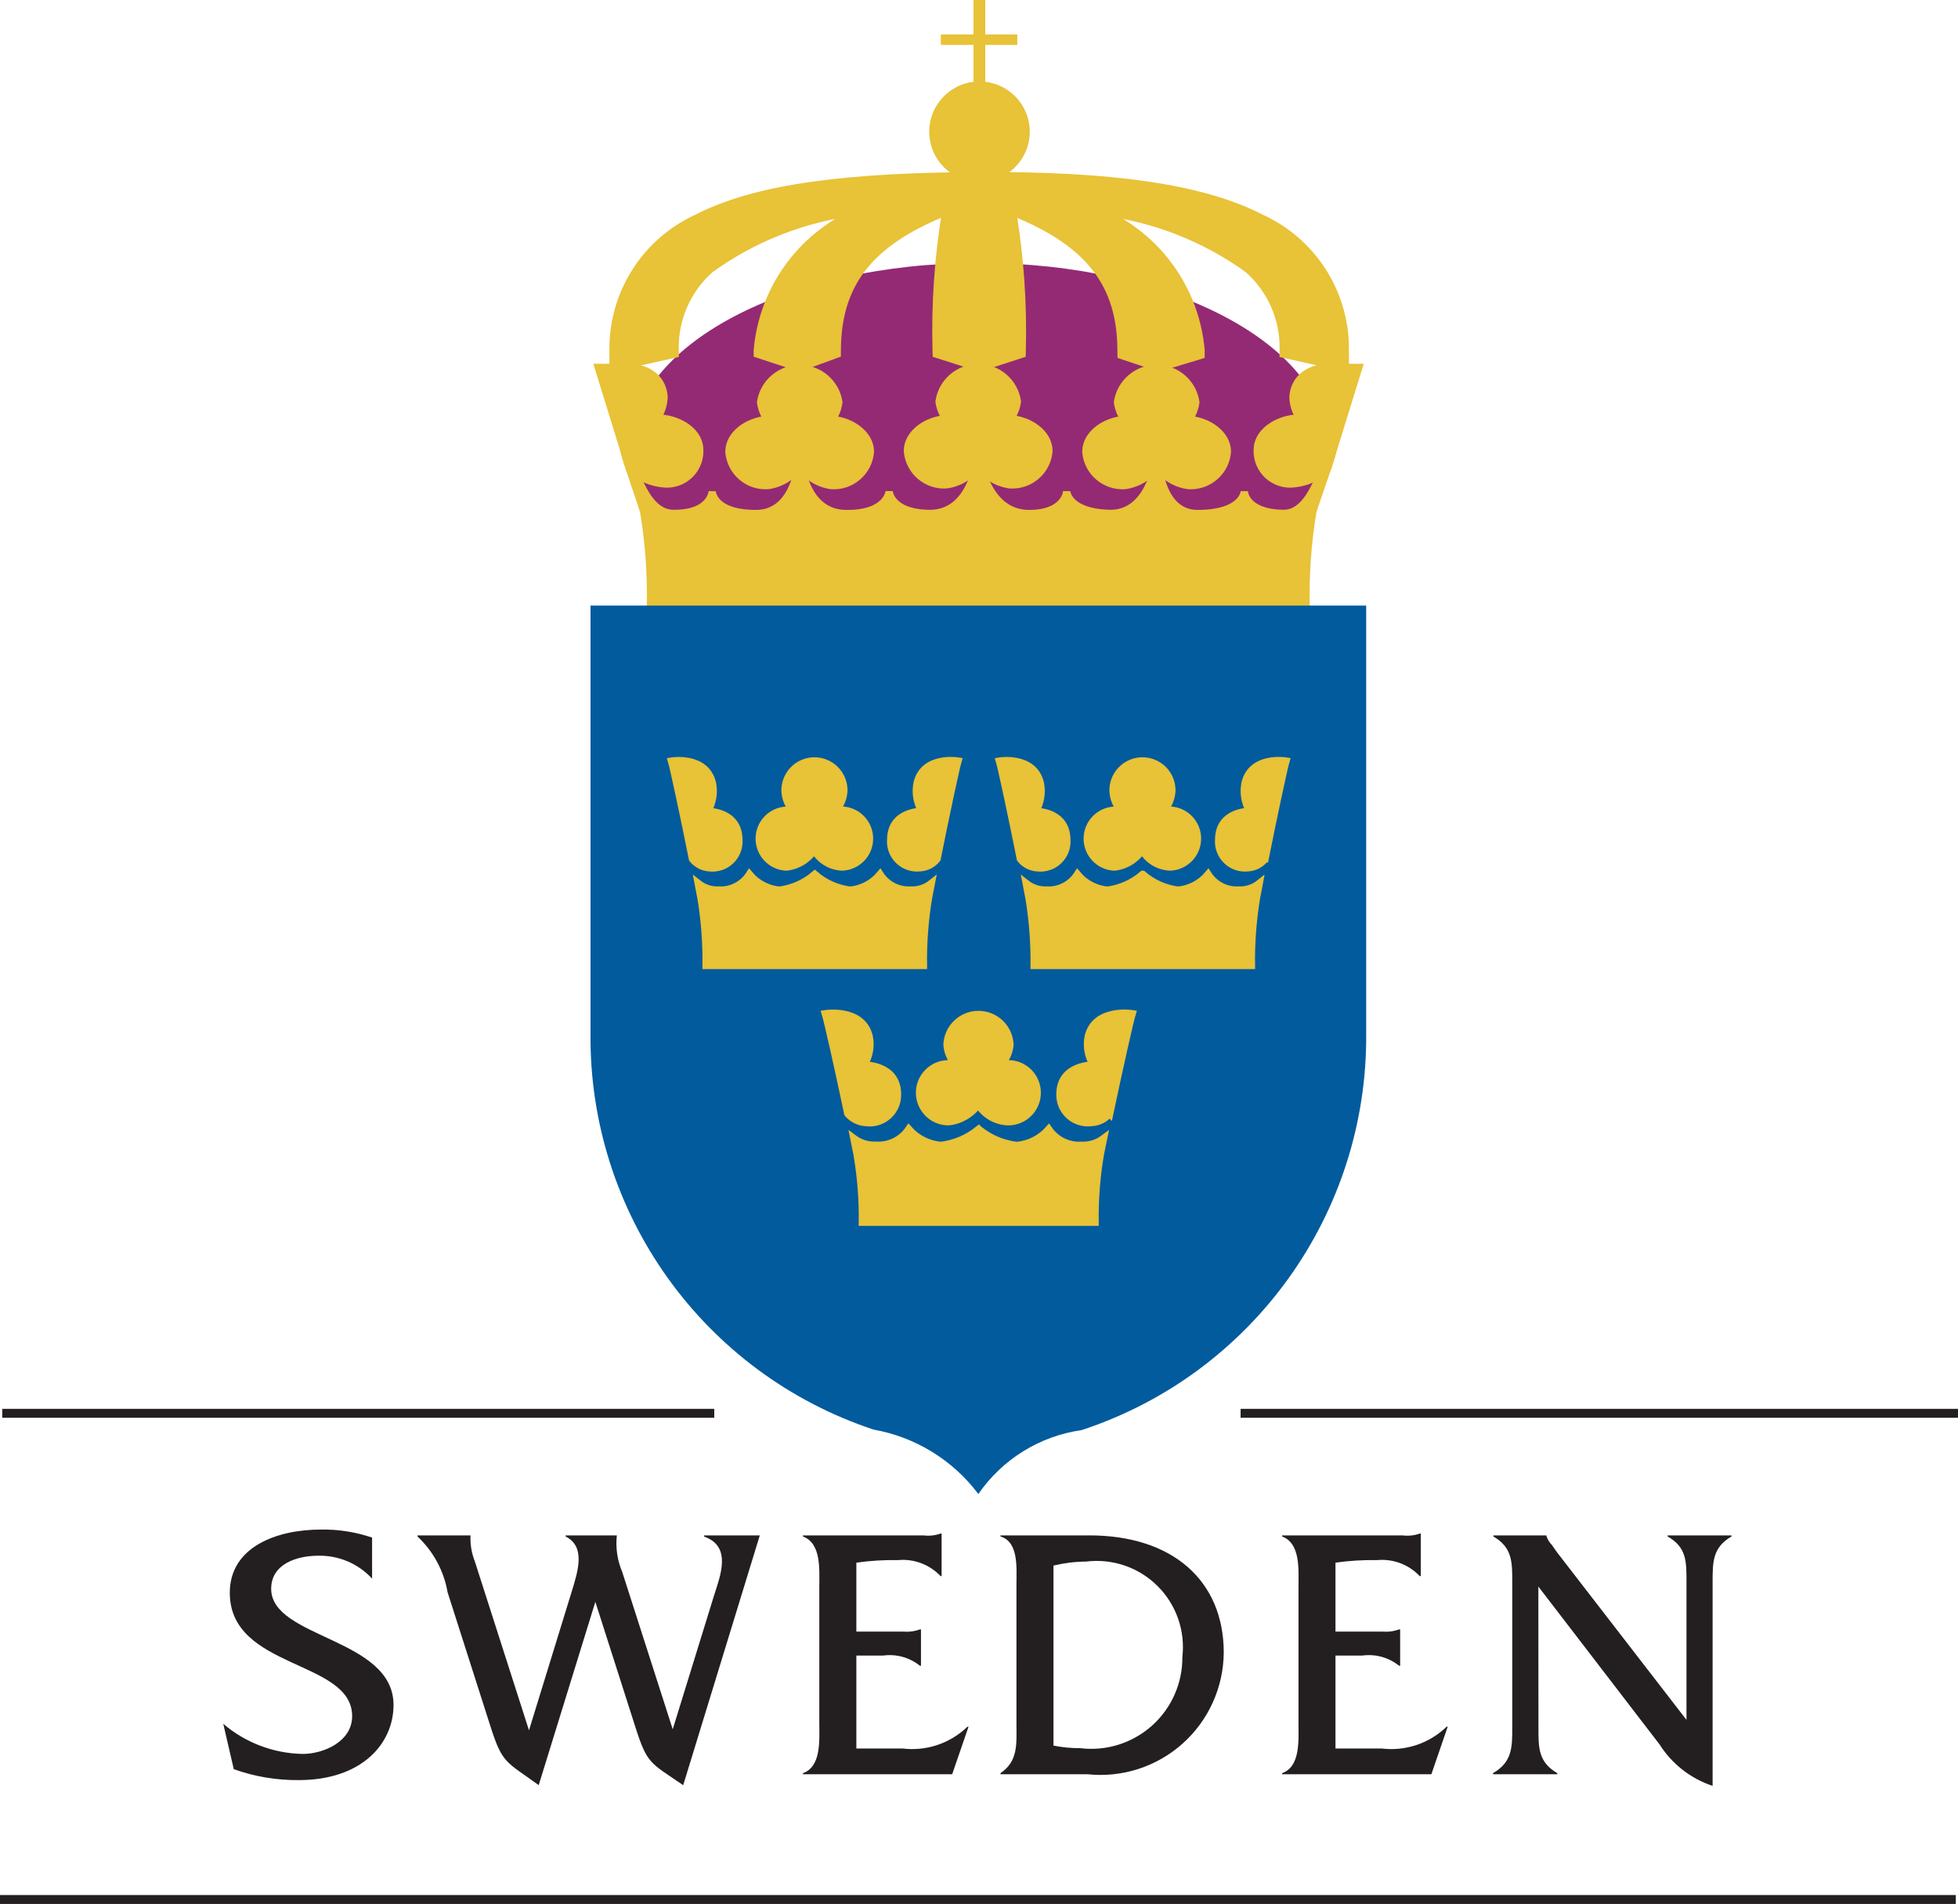
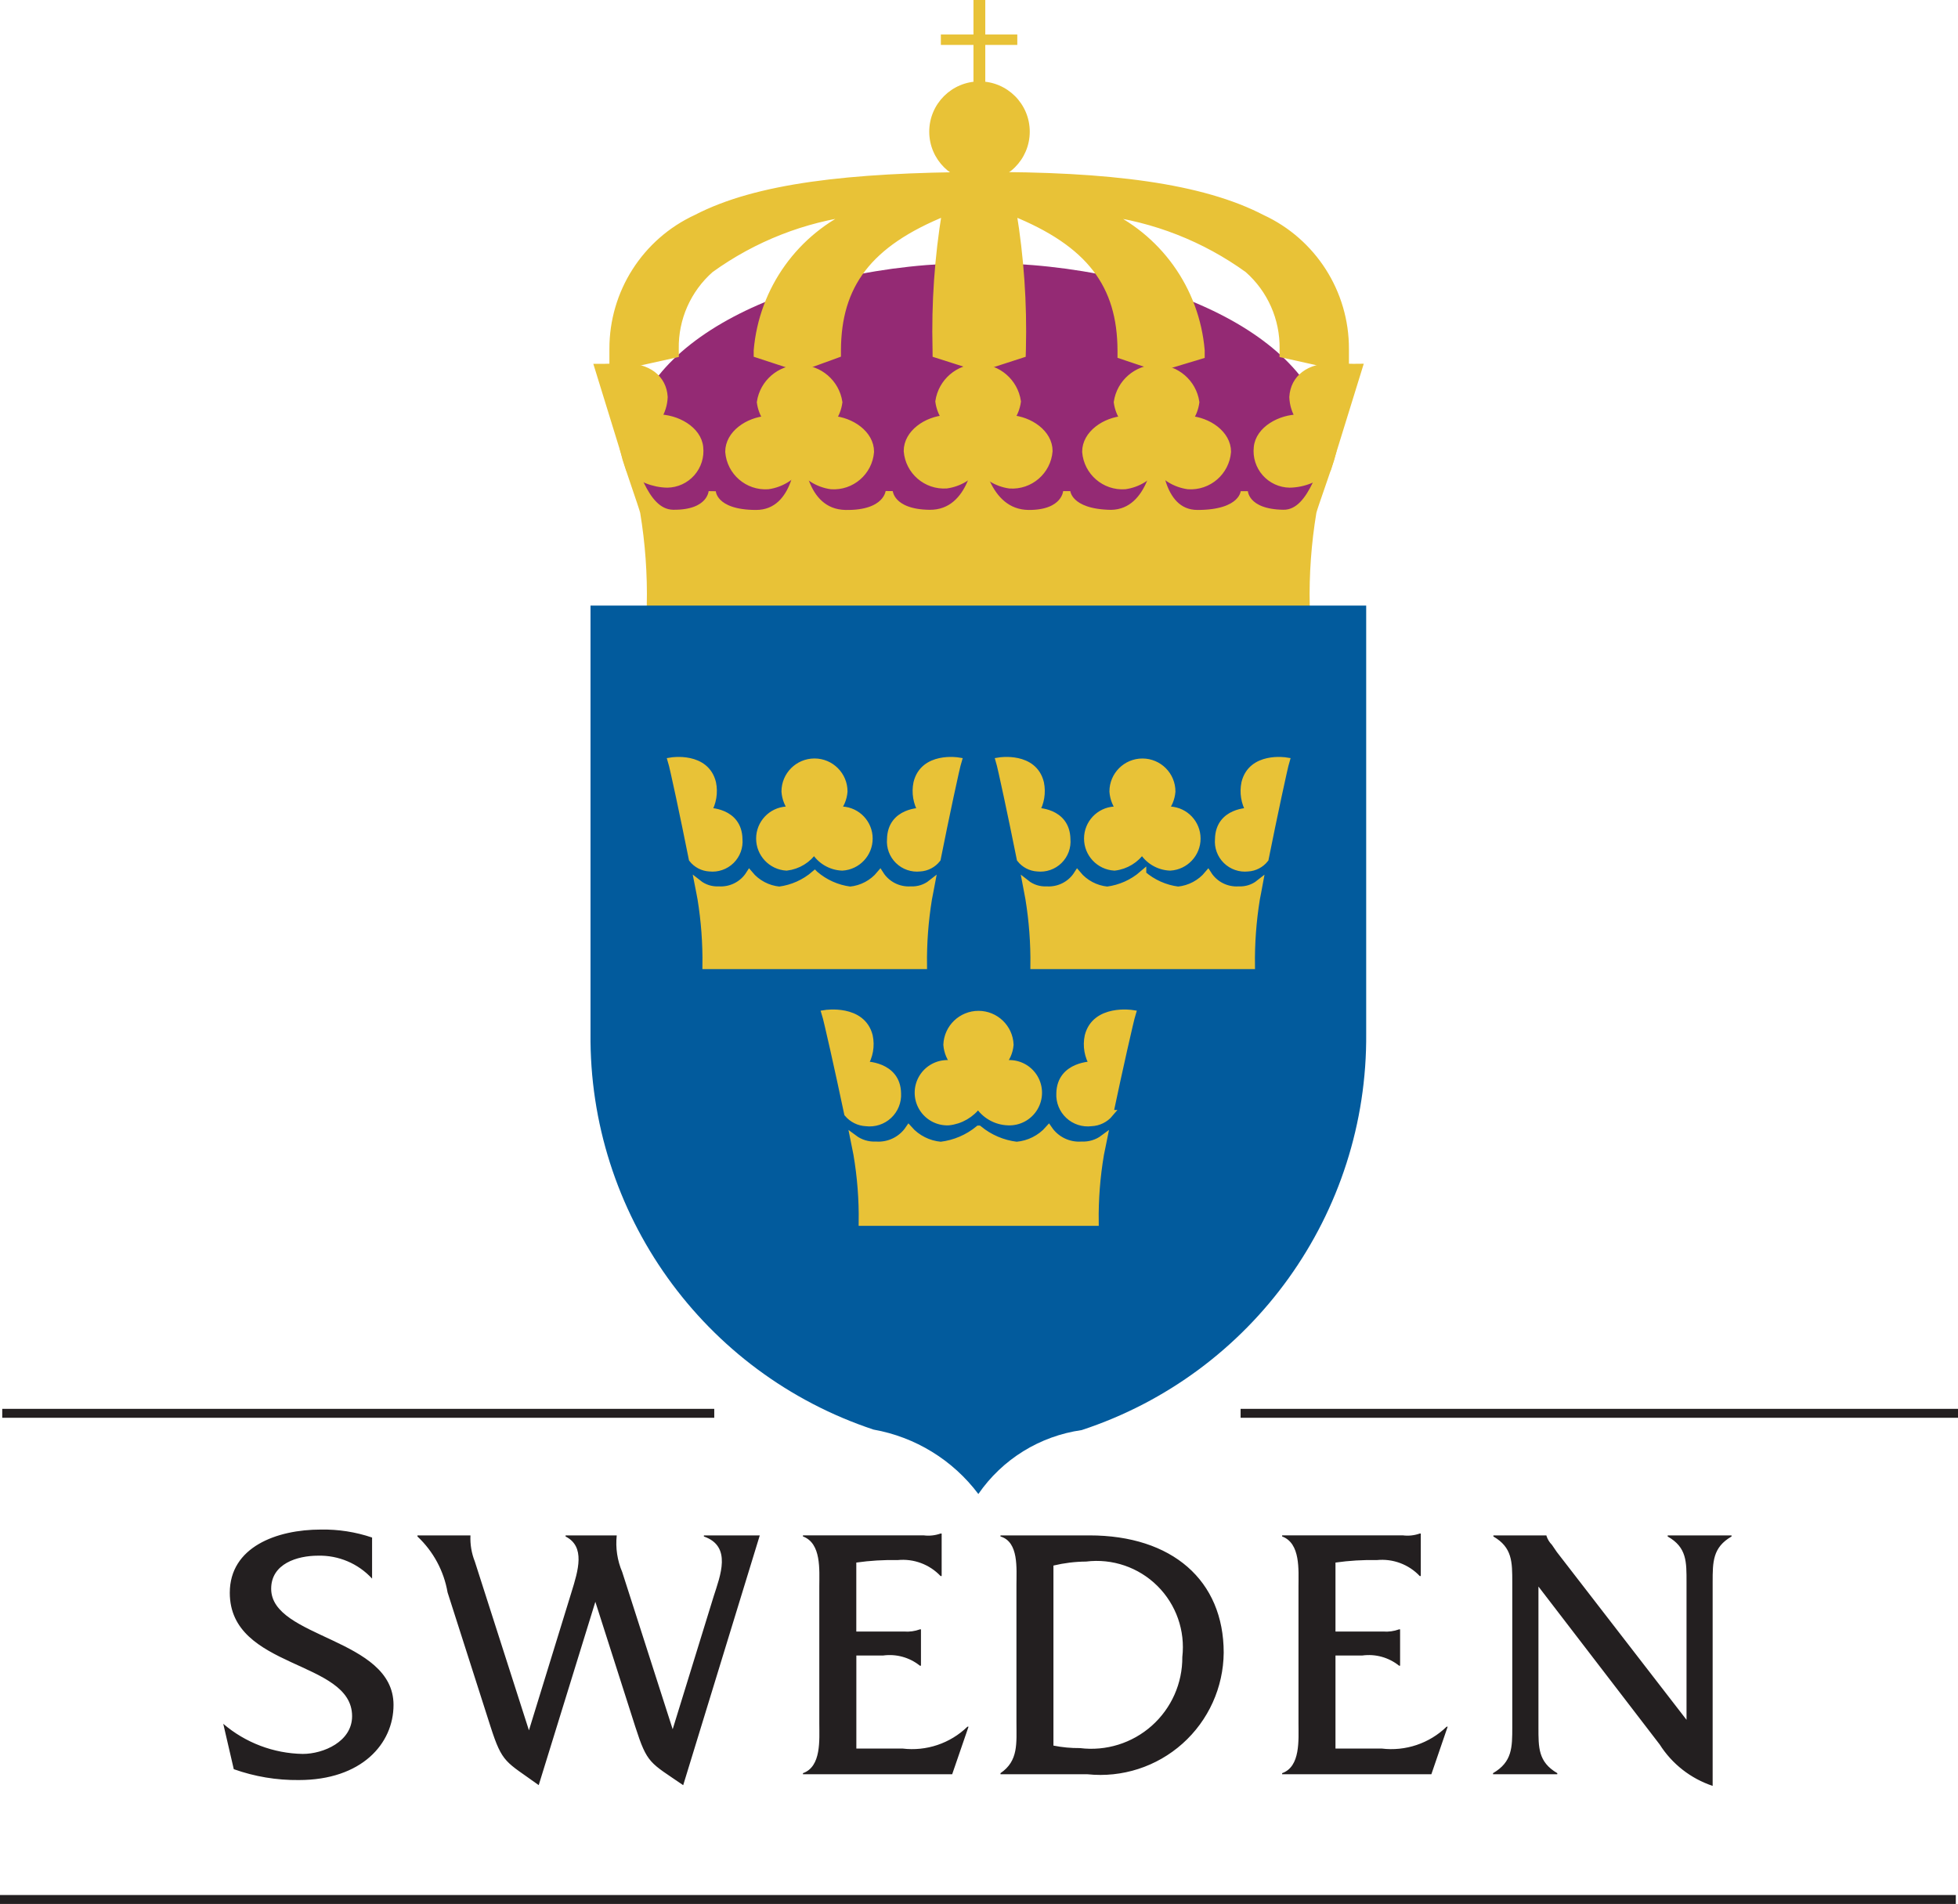
<svg xmlns="http://www.w3.org/2000/svg" viewBox="0 0 39.272 38.187">
  <defs>
-     <style>.cls-1{fill:#942a74;}.cls-2,.cls-3{fill:#e8c237;}.cls-2{stroke:#e8c237;stroke-width:0.144px;}.cls-4{fill:#025b9d;}.cls-5{fill:#231f20;}</style>
+     <style>.cls-2,.cls-3{fill:#e8c237}.cls-2{stroke:#e8c237;stroke-width:.144px}.cls-5{fill:#231f20}</style>
  </defs>
  <g id="Layer_2" data-name="Layer 2">
    <g id="Layer_1-2" data-name="Layer 1">
-       <path class="cls-1" d="M19.641,11.815c3.855,0,6.979-.802,6.979-2.843S23.496,5.274,19.641,5.274,12.662,6.929,12.662,8.971,15.787,11.815,19.641,11.815Z" />
-       <path class="cls-2" d="M25.741,10.296c-.772-.011-.784-.442-.784-.442s-.018.445-.938.445c-.804,0-.801-1.206-.801-1.206s-.097,1.188-.931,1.204c-.871-.012-.892-.443-.892-.443s-.026.448-.761.445c-.89-.004-1.013-1.206-1.013-1.206s-.088,1.214-.979,1.204c-.784-.009-.808-.443-.808-.443s-.037.459-.875.445c-.89-.015-.918-1.206-.918-1.206s-.022,1.208-.881,1.206c-.868-.002-.875-.445-.875-.445s-.022.451-.783.442c-.626-.008-.778-1.117-.973-1.188.032.136.362,1.068.382,1.164a10.131,10.131,0,0,1,.134,1.87H26.197a10.163,10.163,0,0,1,.134-1.87c.02-.096.35-1.009.382-1.144C26.525,9.142,26.366,10.304,25.741,10.296Z" />
-       <polygon class="cls-3" points="19.762 1.648 19.762 0.901 20.404 0.901 20.404 0.692 19.762 0.692 19.762 0 19.525 0 19.525 0.692 18.871 0.692 18.871 0.901 19.525 0.901 19.525 1.648 19.762 1.648" />
-       <path class="cls-3" d="M18.638,2.642a1.008,1.008,0,1,1,1.008,1.008A1.008,1.008,0,0,1,18.638,2.642Z" />
-       <path class="cls-4" d="M27.402,12.146H11.844V20.725a8.288,8.288,0,0,0,5.677,7.948,3.365,3.365,0,0,1,2.102,1.292,3.034,3.034,0,0,1,2.072-1.282A8.301,8.301,0,0,0,27.402,20.725Z" />
-       <path class="cls-2" d="M16.331,17.051a.678.678,0,0,0,.562.34.572.572,0,0,0,0-1.143.639.639,0,0,0-.134.017.657.657,0,0,0,.167-.389.591.591,0,1,0-1.181,0,.668.668,0,0,0,.159.388.496.496,0,0,0-.129-.015.572.572,0,0,0,0,1.143A.775.775,0,0,0,16.331,17.051Zm-2.099.356a.532.532,0,0,0,.588-.576c-.01-.569-.625-.558-.625-.558a.801.801,0,0,0,.095-.569c-.135-.554-.822-.44-.822-.44.037.122.251,1.116.42,1.965A.472.472,0,0,0,14.232,17.407Zm2.11.129a1.346,1.346,0,0,0,.71.317.891.891,0,0,0,.6-.317.681.681,0,0,0,.616.314.62.62,0,0,0,.414-.134c-.024.126-.047.223-.061.312a7.733,7.733,0,0,0-.099,1.337H14.161a7.698,7.698,0,0,0-.099-1.337c-.015-.089-.038-.186-.061-.312a.62.62,0,0,0,.414.134.681.681,0,0,0,.616-.314.891.891,0,0,0,.6.317A1.348,1.348,0,0,0,16.342,17.536Zm2.454-.308c.169-.849.383-1.843.42-1.965,0,0-.688-.114-.822.44a.801.801,0,0,0,.095.569s-.615-.011-.625.558a.532.532,0,0,0,.588.576A.473.473,0,0,0,18.796,17.228Z" />
-       <path class="cls-2" d="M22.909,17.051a.676.676,0,0,0,.562.34.572.572,0,0,0,0-1.143.639.639,0,0,0-.133.017.659.659,0,0,0,.167-.389.591.591,0,1,0-1.181,0,.667.667,0,0,0,.159.388.497.497,0,0,0-.129-.015.572.572,0,0,0,0,1.143A.774.774,0,0,0,22.909,17.051Zm-2.099.356a.532.532,0,0,0,.588-.576c-.01-.569-.625-.558-.625-.558a.802.802,0,0,0,.094-.569c-.135-.554-.822-.44-.822-.44.037.122.251,1.116.42,1.965A.472.472,0,0,0,20.81,17.407Zm2.11.129a1.346,1.346,0,0,0,.71.317.892.892,0,0,0,.601-.317.679.679,0,0,0,.615.314.619.619,0,0,0,.414-.134c-.022.126-.047.223-.061.312a7.758,7.758,0,0,0-.098,1.337h-4.36a7.772,7.772,0,0,0-.1-1.337c-.015-.089-.038-.186-.061-.312a.621.621,0,0,0,.414.134.682.682,0,0,0,.616-.314.891.891,0,0,0,.6.317A1.349,1.349,0,0,0,22.919,17.536Zm2.454-.308c.169-.849.383-1.843.42-1.965,0,0-.688-.114-.822.44a.802.802,0,0,0,.094.569s-.614-.011-.624.558a.531.531,0,0,0,.588.576A.473.473,0,0,0,25.373,17.228Z" />
-       <path class="cls-2" d="M19.62,22.153a.733.733,0,0,0,.602.347.583.583,0,1,0,0-1.166.71.71,0,0,0-.143.017.655.655,0,0,0,.179-.397.633.633,0,0,0-1.265,0,.663.663,0,0,0,.17.396.528.528,0,0,0-.138-.016.583.583,0,1,0,0,1.166A.837.837,0,0,0,19.62,22.153Zm-2.248.364a.56.56,0,0,0,.63-.587c-.011-.581-.67-.57-.67-.57a.783.783,0,0,0,.101-.58c-.144-.565-.88-.449-.88-.449.04.125.269,1.139.45,2.005A.512.512,0,0,0,17.371,22.516Zm2.259.132a1.475,1.475,0,0,0,.761.324.965.965,0,0,0,.642-.324.736.736,0,0,0,.66.32.688.688,0,0,0,.443-.136c-.026.128-.05.228-.066.318a7.542,7.542,0,0,0-.106,1.364H17.296A7.499,7.499,0,0,0,17.189,23.15c-.016-.09-.04-.19-.065-.318a.688.688,0,0,0,.443.136.735.735,0,0,0,.66-.32.966.966,0,0,0,.643.324A1.473,1.473,0,0,0,19.63,22.648Zm2.628-.314c.182-.866.411-1.88.45-2.005,0,0-.736-.116-.881.449a.784.784,0,0,0,.101.58s-.658-.01-.67.57a.56.56,0,0,0,.63.587A.51.51,0,0,0,22.258,22.334Z" />
-       <path class="cls-2" d="M24.619,9.061a.739.739,0,0,1-.787.679.933.933,0,0,1-.634-.386.934.934,0,0,1-.634.386.739.739,0,0,1-.786-.679c0-.357.386-.621.768-.648a.799.799,0,0,1-.133-.346.795.795,0,0,1,1.573,0,.799.799,0,0,1-.134.346C24.232,8.44,24.619,8.704,24.619,9.061Z" />
-       <path class="cls-2" d="M17.459,9.061a.739.739,0,0,1-.786.679.933.933,0,0,1-.634-.386.934.934,0,0,1-.634.386.738.738,0,0,1-.786-.679c0-.357.386-.621.768-.648a.795.795,0,0,1-.133-.346.795.795,0,0,1,1.572,0,.795.795,0,0,1-.133.346C17.073,8.44,17.459,8.704,17.459,9.061Z" />
-       <path class="cls-2" d="M21.04,9.046a.739.739,0,0,1-.787.679.932.932,0,0,1-.634-.386.934.934,0,0,1-.634.386.739.739,0,0,1-.786-.679c0-.357.386-.621.768-.648a.794.794,0,0,1-.133-.346.795.795,0,0,1,1.573,0,.792.792,0,0,1-.134.346C20.653,8.425,21.04,8.689,21.04,9.046Z" />
-       <path class="cls-2" d="M11.998,7.369c.157.003.273-.007.508-.011.489-.01.793.231.814.606a.83.83,0,0,1-.133.42c.383-.003.813.234.846.591a.662.662,0,0,1-.648.734,1.144,1.144,0,0,1-.759-.308Z" />
-       <path class="cls-2" d="M26.626,9.401a1.143,1.143,0,0,1-.759.308.662.662,0,0,1-.648-.734c.033-.356.464-.594.846-.591a.825.825,0,0,1-.133-.42c.022-.374.325-.615.814-.606.235.005.35.014.509.011Z" />
-       <path class="cls-2" d="M19.64,3.522c2.607-.012,4.463.228,5.671.856A2.88,2.88,0,0,1,26.984,6.997v.383L25.736,7.103l.001-.106a2.082,2.082,0,0,0-.706-1.595,6.324,6.324,0,0,0-2.937-1.152,3.341,3.341,0,0,1,1.997,2.781l-.001.095-.844.255-.761-.255-.001-.095c-.004-1.314-.617-2.151-2.171-2.776A14.606,14.606,0,0,1,20.504,7l-.002.103-.854.278-.87-.278L18.775,7a14.63,14.63,0,0,1,.19-2.746c-1.554.624-2.167,1.462-2.171,2.776l-0.0.072-.76.278-.845-.278-.001-.072a3.342,3.342,0,0,1,1.997-2.781,6.329,6.329,0,0,0-2.937,1.152,2.081,2.081,0,0,0-.706,1.595l.001.106-1.248.278 0-.383a2.88,2.88,0,0,1,1.672-2.62C15.176,3.749,17.033,3.534,19.64,3.522Z" />
-       <rect class="cls-5" x="0.045" y="28.257" width="14.281" height="0.179" />
-       <rect class="cls-5" x="24.883" y="28.257" width="14.389" height="0.179" />
-       <rect class="cls-5" y="38.008" width="39.228" height="0.179" />
-       <path class="cls-5" d="M7.463,31.662a1.425,1.425,0,0,0-1.085-.459c-.415,0-.939.16-.939.663,0,.998,2.454.983,2.454,2.33,0,.779-.641,1.507-1.9,1.507A3.767,3.767,0,0,1,4.689,35.484l-.211-.91a2.521,2.521,0,0,0,1.595.604c.415,0,.99-.247.99-.757,0-1.135-2.454-.932-2.454-2.475,0-.918.939-1.268,1.827-1.268a3.032,3.032,0,0,1,1.027.161Z" />
-       <path class="cls-5" d="M10.805,35.804c-.663-.48-.728-.429-.968-1.179l-.859-2.687a2.003,2.003,0,0,0-.604-1.121v-.022h1.063a1.261,1.261,0,0,0,.088.525l1.085,3.385.852-2.767c.138-.444.284-.918-.117-1.121v-.022h1.027a1.474,1.474,0,0,0,.109.736l1.012,3.153.823-2.665c.131-.414.372-1.004-.196-1.201v-.022H15.239l-1.536,5.009c-.67-.459-.721-.422-.961-1.172l-.801-2.505Z" />
-       <path class="cls-5" d="M17.176,35.069h.925a1.592,1.592,0,0,0,1.303-.437h.022l-.328.954H16.105v-.022c.372-.131.328-.67.328-.997V31.821c0-.335.044-.866-.328-1.004v-.022h2.417a.739.739,0,0,0,.342-.036h.022v.852H18.865a1.041,1.041,0,0,0-.859-.32,5.14,5.14,0,0,0-.83.051v1.383h.954a.747.747,0,0,0,.32-.044H18.472v.728h-.022a.968.968,0,0,0-.736-.204H17.176Z" />
-       <path class="cls-5" d="M20.387,31.792c0-.335.051-.866-.32-.975v-.022h1.784c1.66,0,2.694.903,2.694,2.352a2.473,2.473,0,0,1-2.731,2.439h-1.747v-.022c.364-.247.32-.597.32-1.026Zm.743,3.219a2.606,2.606,0,0,0,.532.051,1.827,1.827,0,0,0,2.053-1.827,1.729,1.729,0,0,0-1.93-1.915,2.902,2.902,0,0,0-.655.08Z" />
-       <path class="cls-5" d="M26.786,35.069h.925a1.593,1.593,0,0,0,1.304-.437h.022l-.328.954H25.716v-.022c.371-.131.328-.67.328-.997V31.821c0-.335.044-.866-.328-1.004v-.022h2.417a.74.74,0,0,0,.342-.036h.022v.852h-.022a1.041,1.041,0,0,0-.859-.32,5.152,5.152,0,0,0-.83.051v1.383h.954a.747.747,0,0,0,.321-.044h.022v.728H28.061a.968.968,0,0,0-.736-.204h-.539Z" />
-       <path class="cls-5" d="M30.857,34.639c0,.408-.008.7.378.925v.022H29.946v-.022c.386-.225.386-.517.386-.925V31.734c0-.407,0-.698-.379-.917v-.022h1.063v.008a.448.448,0,0,0,.109.182l.102.146,2.599,3.364V31.734c0-.407.008-.698-.378-.917v-.022h1.281v.022c-.379.219-.379.51-.379.917v4.085a2.01,2.01,0,0,1-1.063-.83l-2.432-3.168Z" />
+       <path d="M19.641 11.815c3.855 0 6.979-.802 6.979-2.844s-3.124-3.697-6.979-3.697-6.979 1.655-6.979 3.697 3.125 2.844 6.98 2.844z" fill="#942a74" />
+       <path class="cls-2" d="M25.74 10.296c-.771-.01-.783-.442-.783-.442s-.018.446-.938.446c-.804 0-.8-1.207-.8-1.207s-.097 1.189-.931 1.205c-.871-.012-.892-.444-.892-.444s-.026.448-.761.446c-.89-.004-1.014-1.207-1.014-1.207s-.088 1.214-.978 1.204c-.785-.01-.808-.443-.808-.443s-.037.46-.876.446c-.89-.016-.918-1.207-.918-1.207s-.022 1.208-.88 1.207c-.868-.002-.876-.446-.876-.446s-.022.451-.783.442c-.626-.008-.778-1.117-.973-1.187.031.135.362 1.067.382 1.163a10.131 10.131 0 0 1 .134 1.87h13.152a10.163 10.163 0 0 1 .135-1.87c.02-.096.35-1.009.382-1.144-.189.014-.348 1.176-.973 1.168z" />
+       <path class="cls-3" d="M19.762 1.648V.901h.642V.692h-.642V0h-.237v.692h-.654v.209h.654v.747h.237z" />
+       <path class="cls-3" d="M18.638 2.642a1.008 1.008 0 1 1 1.007 1.007 1.008 1.008 0 0 1-1.007-1.007z" />
+       <path d="M27.402 12.146H11.844v8.579a8.288 8.288 0 0 0 5.677 7.948 3.365 3.365 0 0 1 2.102 1.292 3.034 3.034 0 0 1 2.072-1.282 8.301 8.301 0 0 0 5.707-7.958z" fill="#025b9d" />
+       <path class="cls-2" d="M16.331 17.05a.678.678 0 0 0 .562.34.572.572 0 0 0 0-1.142.64.64 0 0 0-.133.016.657.657 0 0 0 .167-.389.59.59 0 1 0-1.181 0 .668.668 0 0 0 .159.388.496.496 0 0 0-.129-.015.572.572 0 0 0 0 1.142.775.775 0 0 0 .555-.34zm-2.099.357a.532.532 0 0 0 .588-.576c-.01-.57-.625-.558-.625-.558a.801.801 0 0 0 .095-.57c-.135-.553-.823-.44-.823-.44.038.122.251 1.116.42 1.965a.472.472 0 0 0 .345.179zm2.11.13a1.346 1.346 0 0 0 .71.317.89.89 0 0 0 .6-.318.681.681 0 0 0 .616.314.62.62 0 0 0 .414-.133c-.023.126-.046.223-.061.311a7.733 7.733 0 0 0-.1 1.337h-4.36a7.698 7.698 0 0 0-.099-1.337c-.014-.088-.037-.185-.061-.311a.62.62 0 0 0 .414.133.68.68 0 0 0 .616-.314.89.89 0 0 0 .6.318 1.348 1.348 0 0 0 .71-.318zm2.454-.309c.169-.849.382-1.843.42-1.965 0 0-.688-.113-.823.44a.801.801 0 0 0 .095.57s-.615-.011-.625.558a.532.532 0 0 0 .588.576.473.473 0 0 0 .345-.179zM22.909 17.05a.676.676 0 0 0 .561.34.572.572 0 0 0 0-1.142.639.639 0 0 0-.133.016.659.659 0 0 0 .167-.389.59.59 0 1 0-1.18 0 .667.667 0 0 0 .159.388.497.497 0 0 0-.13-.015.572.572 0 0 0 0 1.142.774.774 0 0 0 .556-.34zm-2.1.357a.532.532 0 0 0 .589-.576c-.01-.57-.625-.558-.625-.558a.802.802 0 0 0 .094-.57c-.135-.553-.822-.44-.822-.44.037.122.25 1.116.42 1.965a.472.472 0 0 0 .345.179zm2.11.13a1.346 1.346 0 0 0 .71.317.892.892 0 0 0 .6-.318.679.679 0 0 0 .616.314.619.619 0 0 0 .414-.133c-.022.126-.047.223-.061.311a7.758 7.758 0 0 0-.099 1.337h-4.36a7.772 7.772 0 0 0-.1-1.337c-.014-.088-.037-.185-.06-.311a.62.62 0 0 0 .413.133.682.682 0 0 0 .617-.314.891.891 0 0 0 .6.318 1.35 1.35 0 0 0 .71-.318zm2.454-.309c.17-.849.383-1.843.42-1.965 0 0-.688-.113-.822.44a.802.802 0 0 0 .094.57s-.614-.011-.624.558a.531.531 0 0 0 .587.576.473.473 0 0 0 .345-.179zM19.62 22.153a.733.733 0 0 0 .601.346.583.583 0 1 0 0-1.165.71.71 0 0 0-.143.017.655.655 0 0 0 .18-.397.633.633 0 0 0-1.265 0 .663.663 0 0 0 .17.395.528.528 0 0 0-.138-.015.583.583 0 1 0 0 1.165.837.837 0 0 0 .595-.346zm-2.249.363a.56.56 0 0 0 .63-.587c-.01-.58-.67-.57-.67-.57a.783.783 0 0 0 .102-.58c-.144-.566-.88-.45-.88-.45.04.125.268 1.14.45 2.005a.512.512 0 0 0 .368.182zm2.26.132a1.475 1.475 0 0 0 .76.324.965.965 0 0 0 .643-.324.736.736 0 0 0 .66.32.688.688 0 0 0 .443-.136c-.025.128-.05.228-.066.318a7.542 7.542 0 0 0-.106 1.364h-4.67a7.499 7.499 0 0 0-.106-1.364c-.015-.09-.04-.19-.065-.318a.688.688 0 0 0 .443.136.735.735 0 0 0 .66-.32.966.966 0 0 0 .643.324 1.473 1.473 0 0 0 .76-.324zm2.627-.314c.182-.866.411-1.88.45-2.005 0 0-.736-.116-.88.45a.784.784 0 0 0 .101.58s-.658-.01-.67.57a.56.56 0 0 0 .63.587.51.51 0 0 0 .37-.182zM24.619 9.061a.74.74 0 0 1-.787.68.933.933 0 0 1-.635-.386.934.934 0 0 1-.634.386.739.739 0 0 1-.786-.68c0-.357.386-.62.768-.648a.799.799 0 0 1-.134-.346.795.795 0 0 1 1.573 0 .8.8 0 0 1-.134.346c.382.027.769.291.769.648zM17.459 9.061a.739.739 0 0 1-.786.68.933.933 0 0 1-.635-.386.934.934 0 0 1-.634.386.738.738 0 0 1-.786-.68c0-.357.385-.62.767-.648a.795.795 0 0 1-.133-.346.795.795 0 0 1 1.572 0 .795.795 0 0 1-.133.346c.382.027.768.291.768.648zM21.04 9.046a.74.74 0 0 1-.787.68.932.932 0 0 1-.634-.387.934.934 0 0 1-.635.386.739.739 0 0 1-.786-.679c0-.357.386-.621.768-.648a.794.794 0 0 1-.134-.346.795.795 0 0 1 1.573 0 .792.792 0 0 1-.134.346c.382.027.769.29.769.648zM11.998 7.37c.157.002.273-.007.507-.012.49-.01.793.231.815.605a.83.83 0 0 1-.133.42c.383-.002.813.235.846.591a.662.662 0 0 1-.648.735 1.144 1.144 0 0 1-.76-.308zM26.626 9.401a1.143 1.143 0 0 1-.76.308.662.662 0 0 1-.647-.735c.033-.356.464-.593.846-.59a.825.825 0 0 1-.133-.42c.022-.375.325-.616.814-.606.235.005.35.014.509.011z" />
+       <path class="cls-2" d="M19.64 3.522c2.607-.012 4.463.227 5.671.855a2.88 2.88 0 0 1 1.673 2.62v.383l-1.248-.277.001-.106a2.082 2.082 0 0 0-.706-1.596 6.324 6.324 0 0 0-2.936-1.151 3.34 3.34 0 0 1 1.996 2.78v.095l-.845.255-.76-.255V7.03c-.004-1.313-.618-2.151-2.171-2.776A14.606 14.606 0 0 1 20.505 7l-.003.103-.855.277-.87-.277L18.776 7a14.63 14.63 0 0 1 .19-2.746c-1.554.625-2.167 1.462-2.171 2.776v.073l-.761.277-.845-.277V7.03a3.342 3.342 0 0 1 1.996-2.781A6.329 6.329 0 0 0 14.248 5.4a2.081 2.081 0 0 0-.706 1.596l.001.106-1.248.277v-.383a2.88 2.88 0 0 1 1.673-2.62c1.208-.628 3.065-.843 5.672-.855z" />
+       <path class="cls-5" d="M.045 28.257h14.281v.179H.045zM24.883 28.257h14.389v.179H24.883zM0 38.008h39.228v.179H0zM7.463 31.662a1.425 1.425 0 0 0-1.085-.46c-.415 0-.939.16-.939.663 0 .998 2.454.983 2.454 2.33 0 .78-.641 1.507-1.9 1.507a3.767 3.767 0 0 1-1.304-.218l-.211-.91a2.52 2.52 0 0 0 1.594.604c.415 0 .99-.247.99-.757 0-1.136-2.453-.932-2.453-2.475 0-.918.94-1.268 1.827-1.268a3.032 3.032 0 0 1 1.027.16zM10.805 35.804c-.663-.48-.728-.43-.968-1.179l-.86-2.687a2.003 2.003 0 0 0-.604-1.121v-.022h1.063a1.26 1.26 0 0 0 .088.525l1.085 3.385.852-2.767c.138-.444.283-.918-.117-1.121v-.022h1.026a1.474 1.474 0 0 0 .11.735l1.012 3.153.822-2.665c.132-.414.372-1.005-.196-1.201v-.022h1.121l-1.536 5.01c-.67-.46-.72-.423-.961-1.173l-.801-2.505zM17.176 35.07h.925a1.592 1.592 0 0 0 1.303-.438h.022l-.328.954h-2.993v-.022c.372-.131.328-.67.328-.997V31.82c0-.334.044-.866-.328-1.004v-.022h2.418a.74.74 0 0 0 .342-.036h.022v.852h-.022a1.041 1.041 0 0 0-.86-.32 5.14 5.14 0 0 0-.83.05v1.383h.955a.747.747 0 0 0 .32-.043h.022v.728h-.022a.968.968 0 0 0-.735-.204h-.539zM20.387 31.792c0-.335.05-.866-.32-.975v-.022h1.783c1.66 0 2.694.903 2.694 2.352a2.473 2.473 0 0 1-2.73 2.439h-1.747v-.022c.363-.248.32-.597.32-1.026zm.742 3.219a2.606 2.606 0 0 0 .532.05 1.827 1.827 0 0 0 2.053-1.827 1.729 1.729 0 0 0-1.93-1.914 2.902 2.902 0 0 0-.655.08zM26.786 35.07h.925a1.593 1.593 0 0 0 1.304-.438h.021l-.327.954h-2.993v-.022c.371-.131.328-.67.328-.997V31.82c0-.334.043-.866-.328-1.004v-.022h2.418a.74.74 0 0 0 .342-.036h.021v.852h-.021a1.041 1.041 0 0 0-.86-.32 5.152 5.152 0 0 0-.83.05v1.383h.954a.747.747 0 0 0 .32-.043h.022v.728h-.021a.968.968 0 0 0-.736-.204h-.539zM30.857 34.639c0 .408-.008.7.378.925v.022h-1.289v-.022c.386-.225.386-.517.386-.925v-2.905c0-.407 0-.698-.379-.917v-.022h1.064v.007a.448.448 0 0 0 .11.182l.1.146 2.6 3.364v-2.76c0-.407.008-.698-.378-.917v-.022h1.281v.022c-.379.219-.379.51-.379.917v4.085a2.01 2.01 0 0 1-1.062-.83l-2.432-3.168z" />
    </g>
  </g>
</svg>
